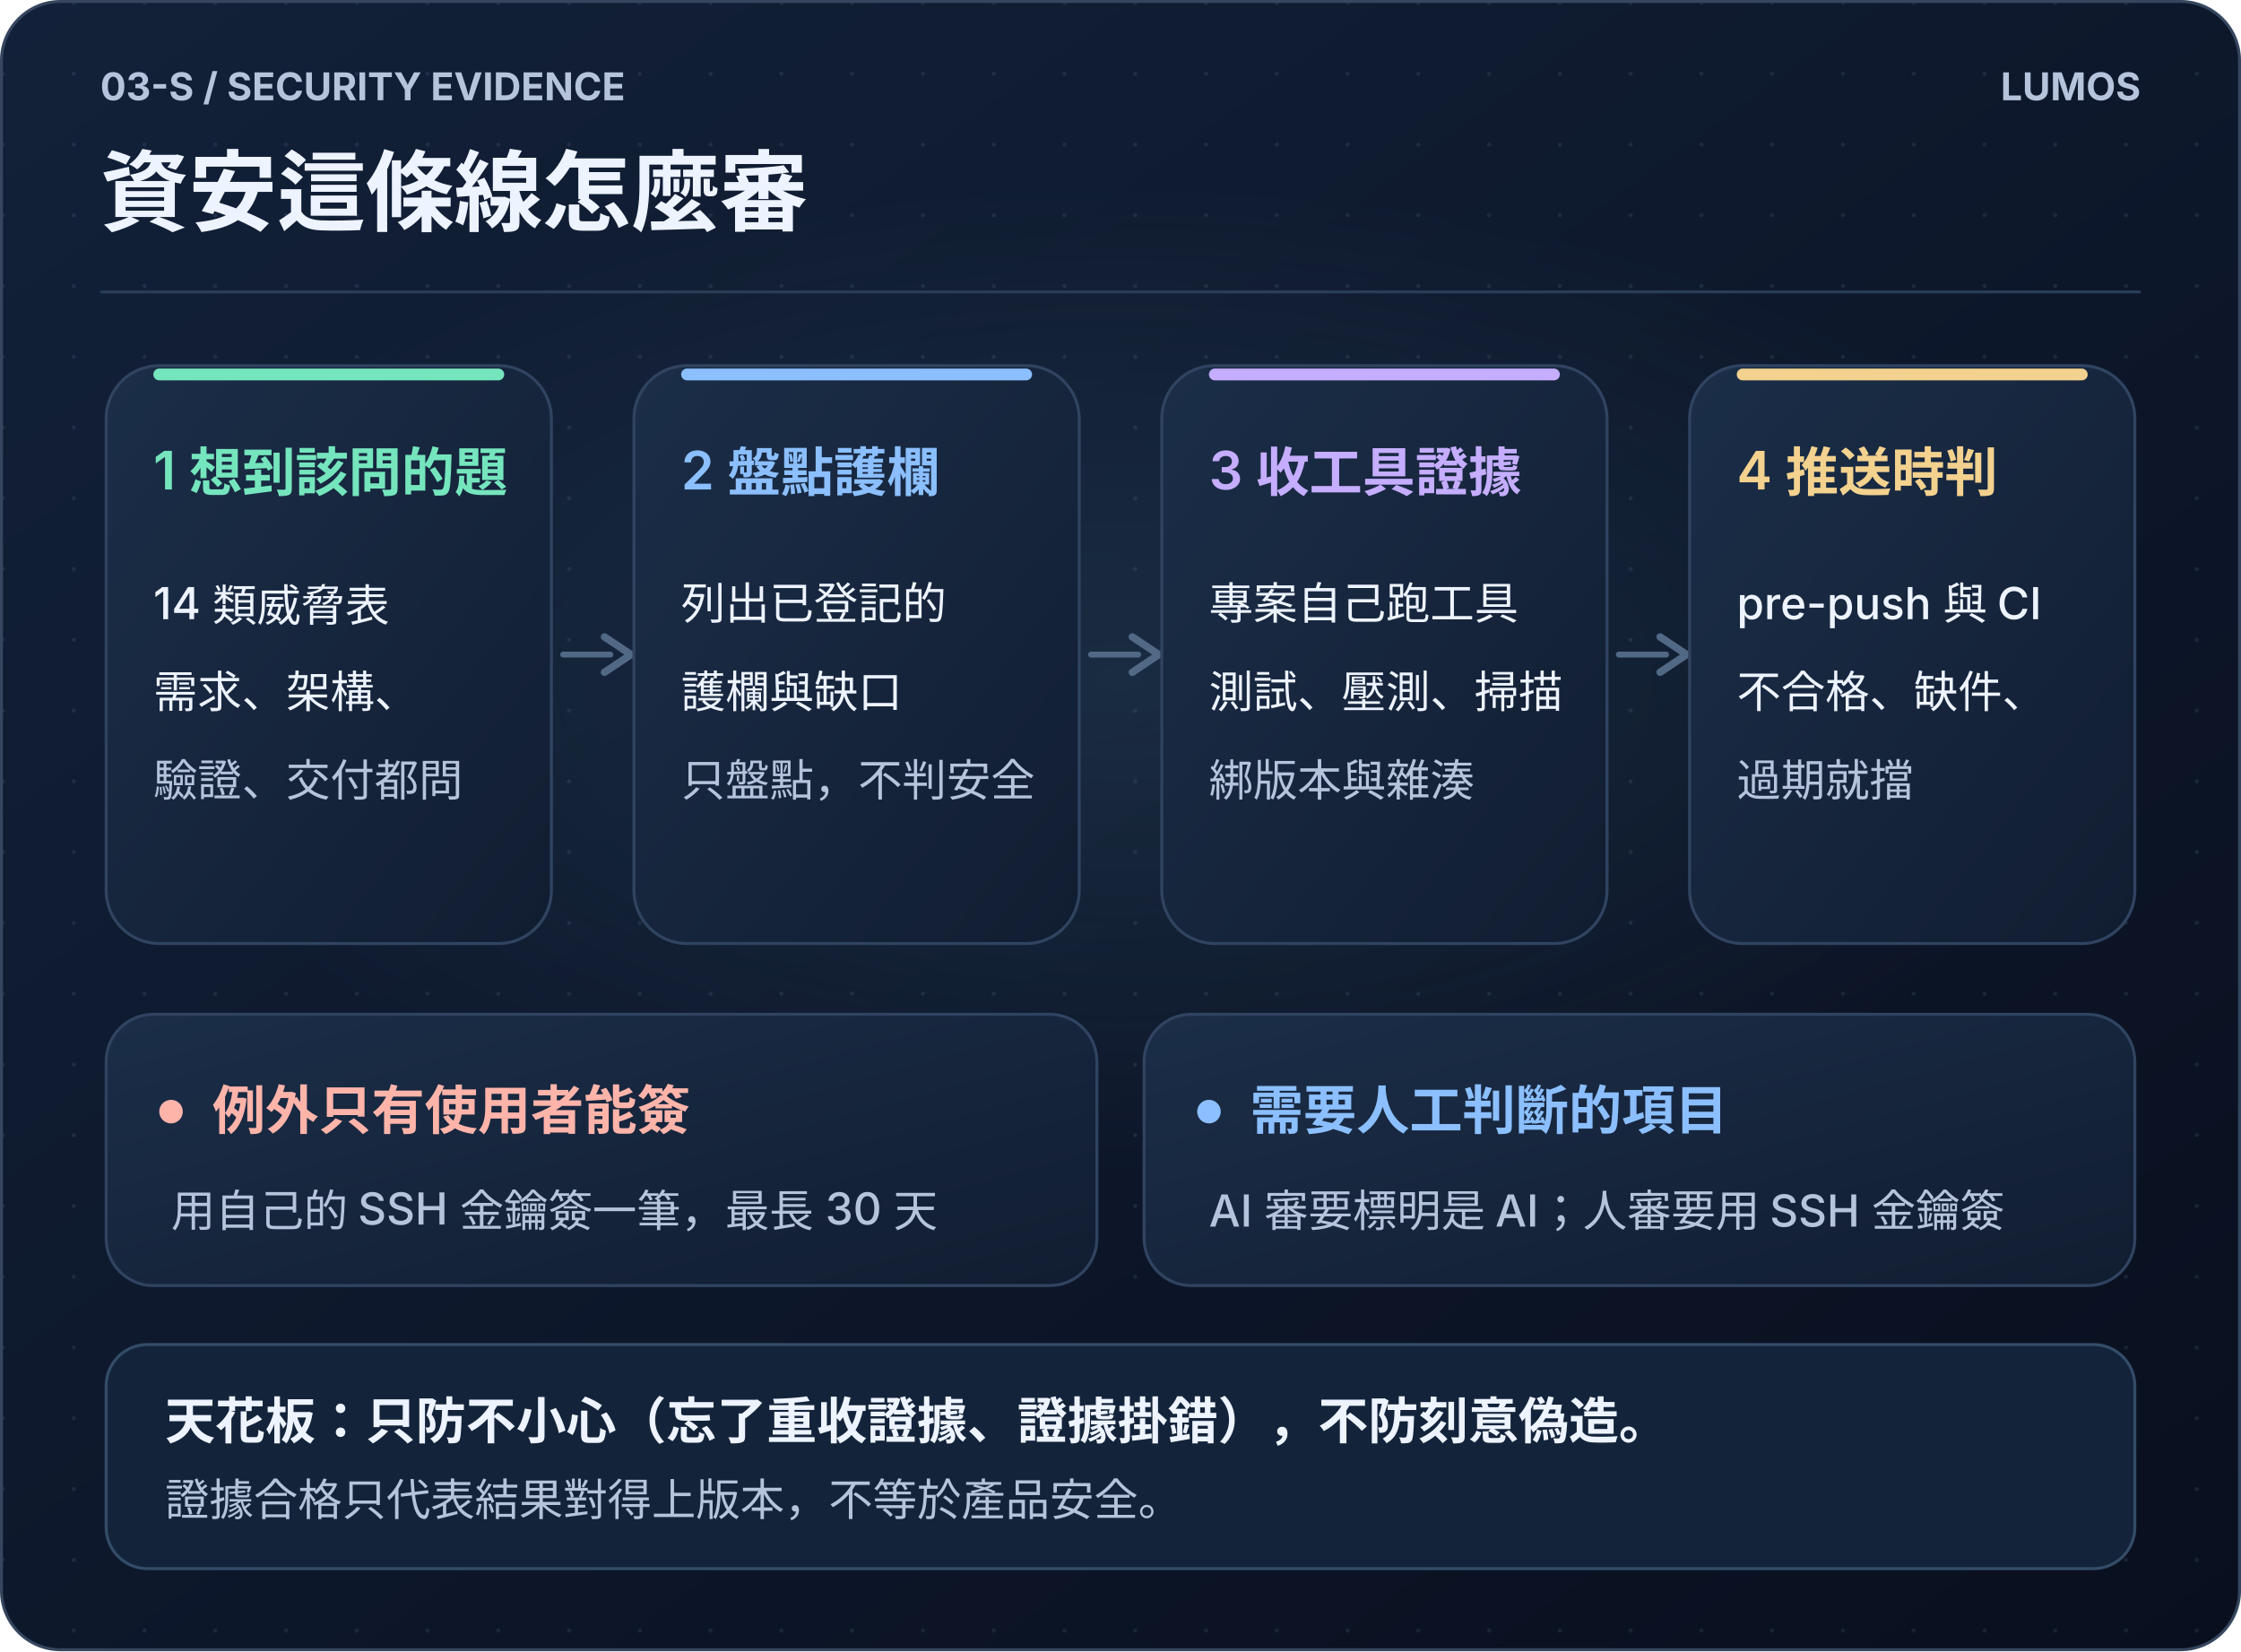
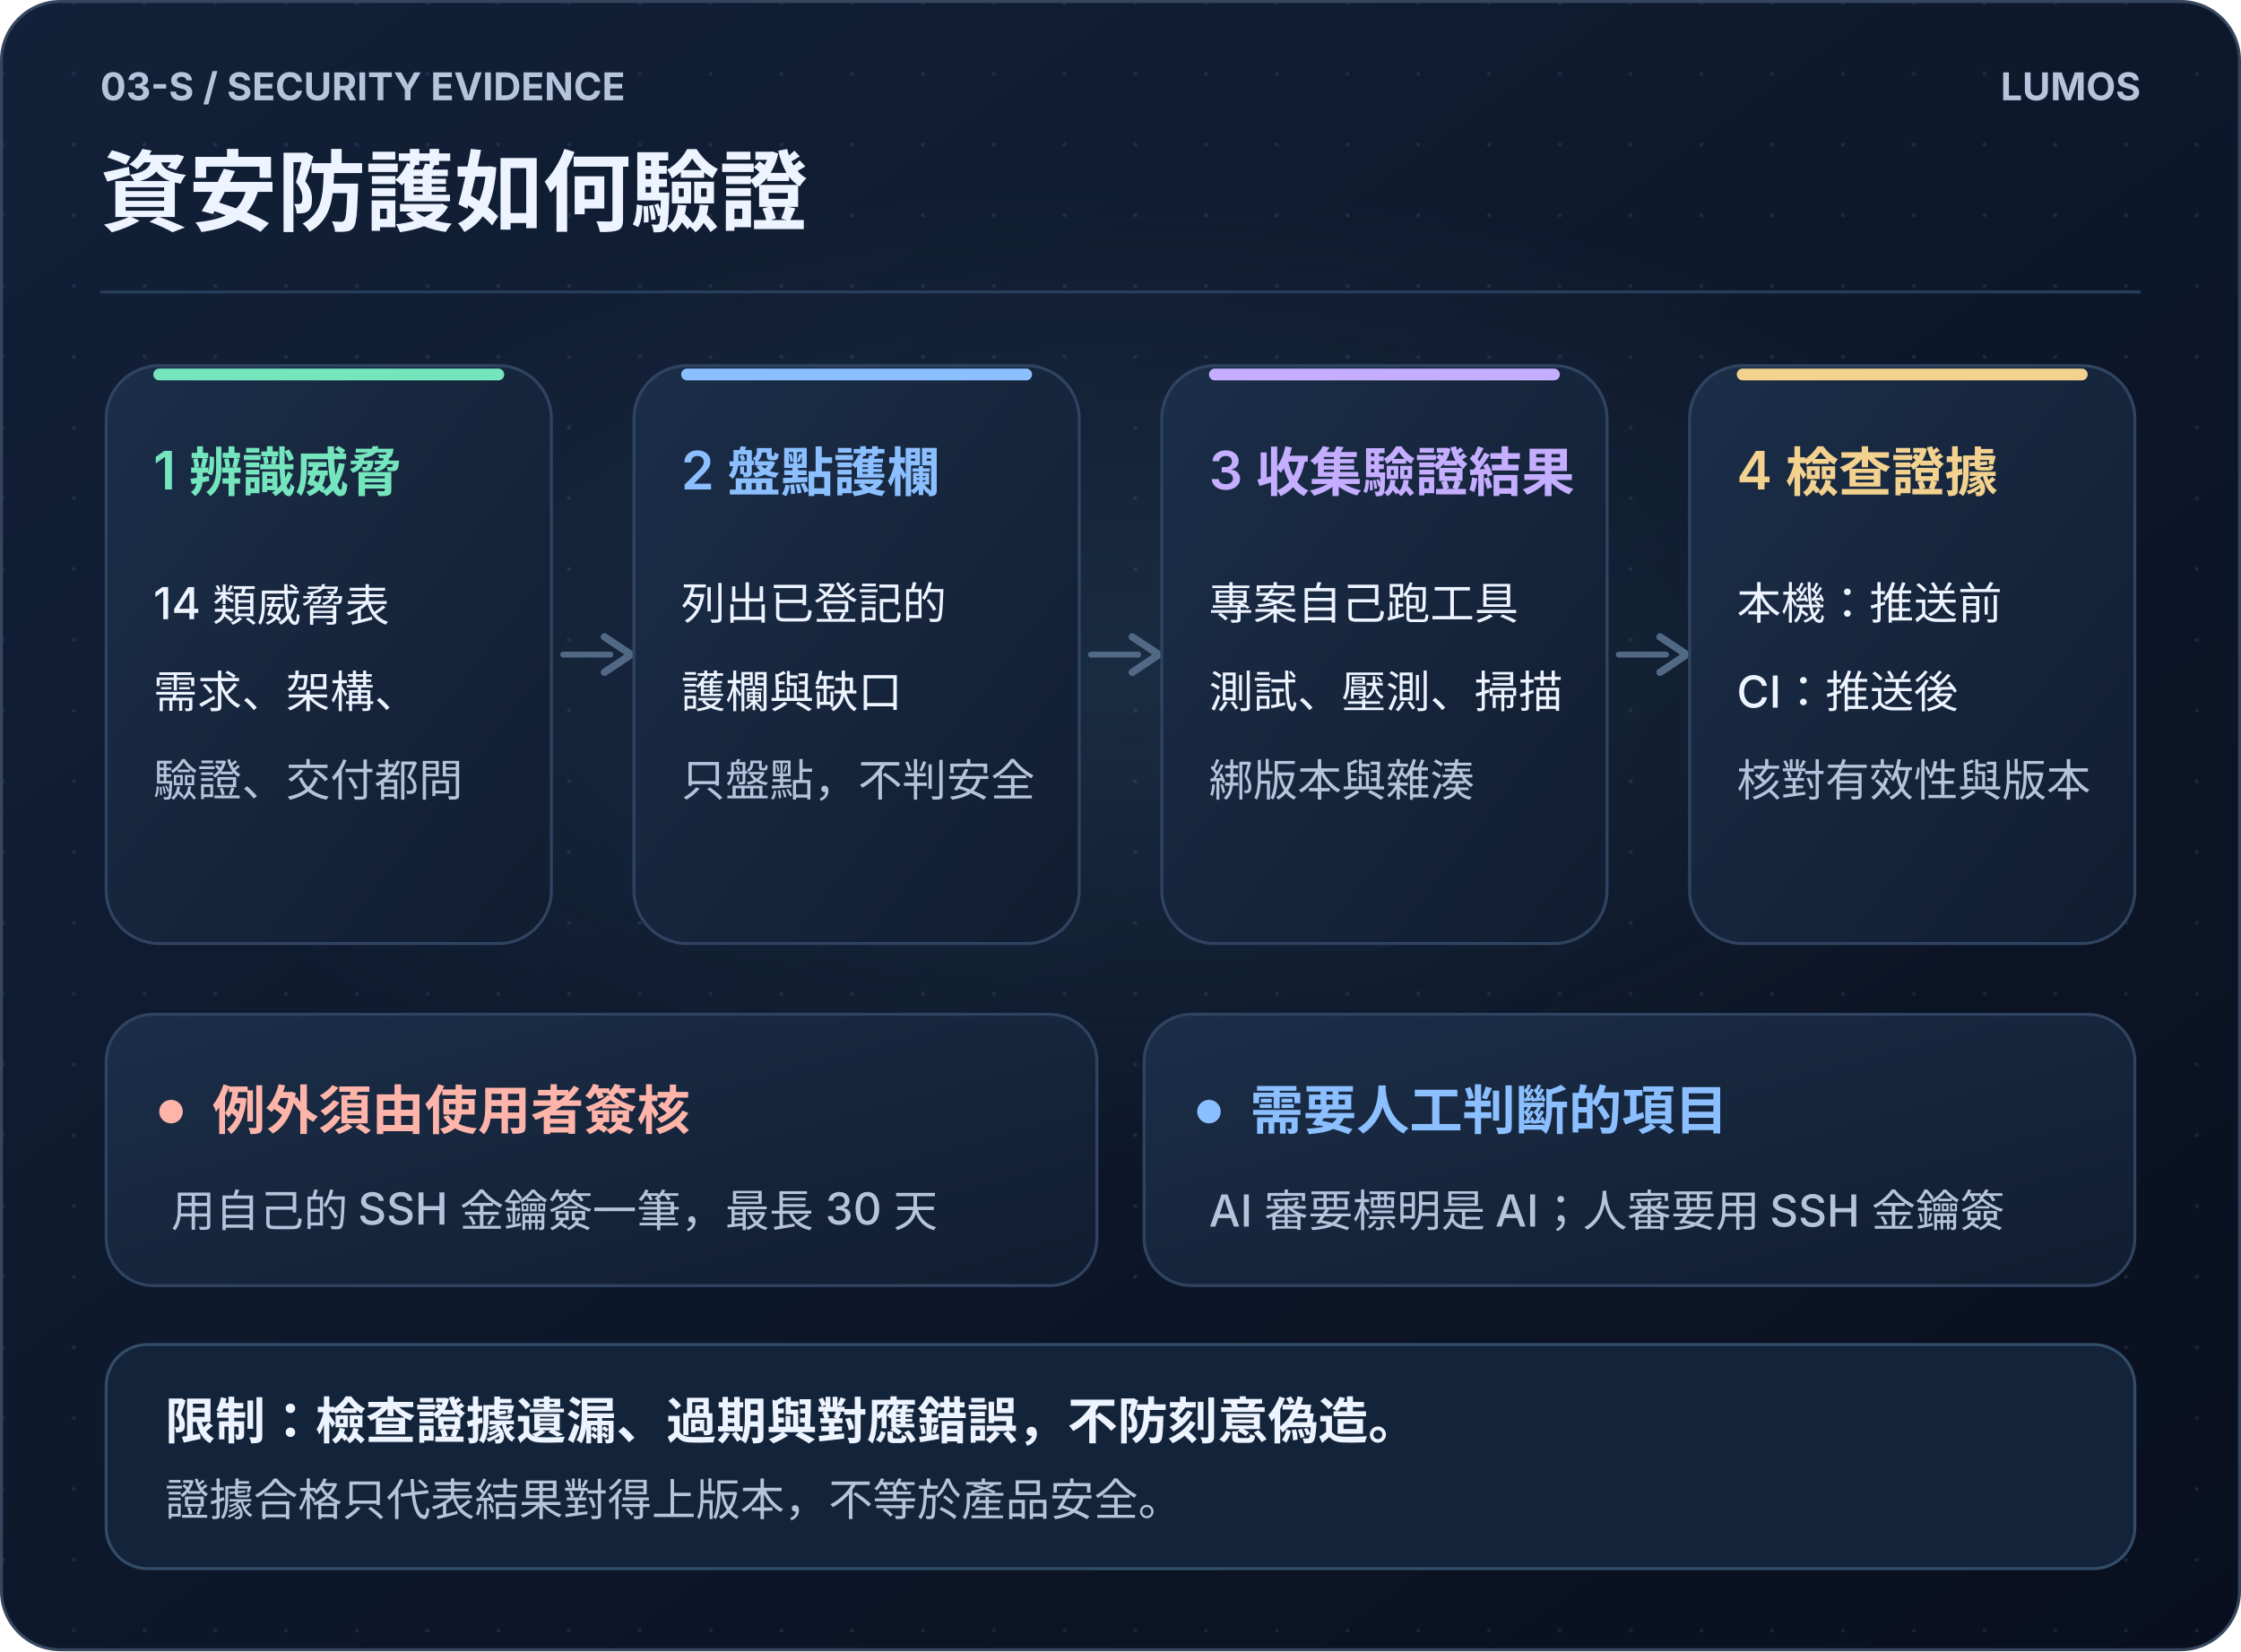
<svg xmlns="http://www.w3.org/2000/svg" width="760" height="560" viewBox="0 0 760 560" role="img" aria-labelledby="title desc">
  <defs>
    <linearGradient id="bg" x1="0" y1="0" x2="1" y2="1">
      <stop stop-color="#122139" />
      <stop offset="1" stop-color="#090f1e" />
    </linearGradient>
    <linearGradient id="panel" x1="0" y1="0" x2="1" y2="1">
      <stop stop-color="#1b2e48" />
      <stop offset="1" stop-color="#111d31" />
    </linearGradient>
    <radialGradient id="halo">
      <stop stop-color="#73b8d7" stop-opacity=".12" />
      <stop offset="1" stop-color="#73b8d7" stop-opacity="0" />
    </radialGradient>
    <pattern id="grid" width="24" height="24" patternUnits="userSpaceOnUse">
      <circle cx="1" cy="1" r=".7" fill="#718da9" opacity=".15" />
    </pattern>
  </defs>
  <rect x=".5" y=".5" width="759" height="559" rx="20" fill="url(#bg)" stroke="#35465e" />
  <rect x="1" y="1" width="758" height="558" rx="20" fill="url(#grid)" />
  <ellipse cx="380" cy="230" rx="340" ry="170" fill="url(#halo)" />
  <g font-family="Inter, 'PingFang TC', 'Noto Sans TC', 'Microsoft JhengHei', system-ui, sans-serif">
    <text x="34" y="34" font-size="13" fill="#b5c4db" text-anchor="start" font-weight="650">03-S / SECURITY EVIDENCE</text>
-     <text x="34" y="76" font-size="30" fill="#edf3ff" text-anchor="start" font-weight="650">資安這條線怎麼審</text>
+     <text x="34" y="76" font-size="30" fill="#edf3ff" text-anchor="start" font-weight="650">資安防護如何驗證</text>
    <path d="M34 99H726" fill="none" stroke="#283d58" stroke-width="1" />
    <text x="726" y="34" font-size="13" fill="#b5c4db" text-anchor="end" font-weight="650">LUMOS</text>
    <rect x="36" y="124" width="151" height="196" rx="18" fill="url(#panel)" stroke="#304461" />
    <rect x="52" y="125" width="119" height="4" rx="2" fill="#75e5bd" />
-     <text x="52" y="166" font-size="18" fill="#75e5bd" text-anchor="start" font-weight="600">1 想到該問的題</text>
+     <text x="52" y="166" font-size="18" fill="#75e5bd" text-anchor="start" font-weight="600">1 辨識威脅</text>
    <text x="52" y="210" font-size="15" fill="#edf3ff" text-anchor="start" font-weight="450">14 類威脅表</text>
    <text x="52" y="240" font-size="15" fill="#edf3ff" text-anchor="start" font-weight="450">需求、架構、</text>
    <text x="52" y="270" font-size="15" fill="#b5c4db" text-anchor="start" font-weight="450">驗證、交付都問</text>
    <path d="M191 222H207" fill="none" stroke="#526986" stroke-width="2" stroke-linecap="round" />
    <polyline points="205,216 214,222 205,228" fill="none" stroke="#526986" stroke-width="2.5" stroke-linecap="round" stroke-linejoin="round" />
    <rect x="215" y="124" width="151" height="196" rx="18" fill="url(#panel)" stroke="#304461" />
    <rect x="231" y="125" width="119" height="4" rx="2" fill="#8bbfff" />
    <text x="231" y="166" font-size="18" fill="#8bbfff" text-anchor="start" font-weight="600">2 盤點護欄</text>
    <text x="231" y="210" font-size="15" fill="#edf3ff" text-anchor="start" font-weight="450">列出已登記的</text>
    <text x="231" y="240" font-size="15" fill="#edf3ff" text-anchor="start" font-weight="450">護欄與缺口</text>
    <text x="231" y="270" font-size="15" fill="#b5c4db" text-anchor="start" font-weight="450">只盤點，不判安全</text>
    <path d="M370 222H386" fill="none" stroke="#526986" stroke-width="2" stroke-linecap="round" />
    <polyline points="384,216 393,222 384,228" fill="none" stroke="#526986" stroke-width="2.5" stroke-linecap="round" stroke-linejoin="round" />
    <rect x="394" y="124" width="151" height="196" rx="18" fill="url(#panel)" stroke="#304461" />
    <rect x="410" y="125" width="119" height="4" rx="2" fill="#c5adff" />
-     <text x="410" y="166" font-size="18" fill="#c5adff" text-anchor="start" font-weight="600">3 收工具證據</text>
+     <text x="410" y="166" font-size="18" fill="#c5adff" text-anchor="start" font-weight="600">3 收集驗證結果</text>
    <text x="410" y="210" font-size="15" fill="#edf3ff" text-anchor="start" font-weight="450">專案自己跑工具</text>
    <text x="410" y="240" font-size="15" fill="#edf3ff" text-anchor="start" font-weight="450">測試、壓測、掃描</text>
    <text x="410" y="270" font-size="15" fill="#b5c4db" text-anchor="start" font-weight="450">綁版本與雜湊</text>
    <path d="M549 222H565" fill="none" stroke="#526986" stroke-width="2" stroke-linecap="round" />
    <polyline points="563,216 572,222 563,228" fill="none" stroke="#526986" stroke-width="2.5" stroke-linecap="round" stroke-linejoin="round" />
    <rect x="573" y="124" width="151" height="196" rx="18" fill="url(#panel)" stroke="#304461" />
    <rect x="589" y="125" width="119" height="4" rx="2" fill="#f3d18e" />
-     <text x="589" y="166" font-size="18" fill="#f3d18e" text-anchor="start" font-weight="600">4 推送時判</text>
-     <text x="589" y="210" font-size="15" fill="#edf3ff" text-anchor="start" font-weight="450">pre-push 與 CI</text>
-     <text x="589" y="240" font-size="15" fill="#edf3ff" text-anchor="start" font-weight="450">不合格、缺件、</text>
-     <text x="589" y="270" font-size="15" fill="#b5c4db" text-anchor="start" font-weight="450">過期就擋</text>
+     <text x="589" y="166" font-size="18" fill="#f3d18e" text-anchor="start" font-weight="600">4 檢查證據</text>
+     <text x="589" y="210" font-size="15" fill="#edf3ff" text-anchor="start" font-weight="450">本機：推送前</text>
+     <text x="589" y="240" font-size="15" fill="#edf3ff" text-anchor="start" font-weight="450">CI：推送後</text>
+     <text x="589" y="270" font-size="15" fill="#b5c4db" text-anchor="start" font-weight="450">核對有效性與版本</text>
    <rect x="36" y="344" width="336" height="92" rx="16" fill="url(#panel)" stroke="#304461" />
    <circle cx="58" cy="377" r="4" fill="#ffb4aa" />
-     <text x="72" y="383" font-size="18" fill="#ffb4aa" text-anchor="start" font-weight="600">例外只有使用者能簽</text>
+     <text x="72" y="383" font-size="18" fill="#ffb4aa" text-anchor="start" font-weight="600">例外須由使用者簽核</text>
    <text x="58" y="416" font-size="15" fill="#b5c4db" text-anchor="start" font-weight="450">用自己的 SSH 金鑰簽一筆，最長 30 天</text>
    <rect x="388" y="344" width="336" height="92" rx="16" fill="url(#panel)" stroke="#304461" />
    <circle cx="410" cy="377" r="4" fill="#8bbfff" />
    <text x="424" y="383" font-size="18" fill="#8bbfff" text-anchor="start" font-weight="600">需要人工判斷的項目</text>
    <text x="410" y="416" font-size="15" fill="#b5c4db" text-anchor="start" font-weight="450">AI 審要標明是 AI；人審要用 SSH 金鑰簽</text>
    <rect x="36" y="456" width="688" height="76" rx="14" fill="#13243a" stroke="#334c68" />
-     <text x="56" y="488" font-size="17" fill="#edf3ff" text-anchor="start" font-weight="600">天花板：只防不小心（忘了重收證據、證據掛錯），不防刻意偽造。</text>
+     <text x="56" y="488" font-size="17" fill="#edf3ff" text-anchor="start" font-weight="600">限制：檢查證據遺漏、過期與對應錯誤，不防刻意偽造。</text>
    <text x="56" y="514" font-size="15" fill="#b5c4db" text-anchor="start" font-weight="450">證據合格只代表結果對得上版本，不等於產品安全。</text>
  </g>
</svg>
